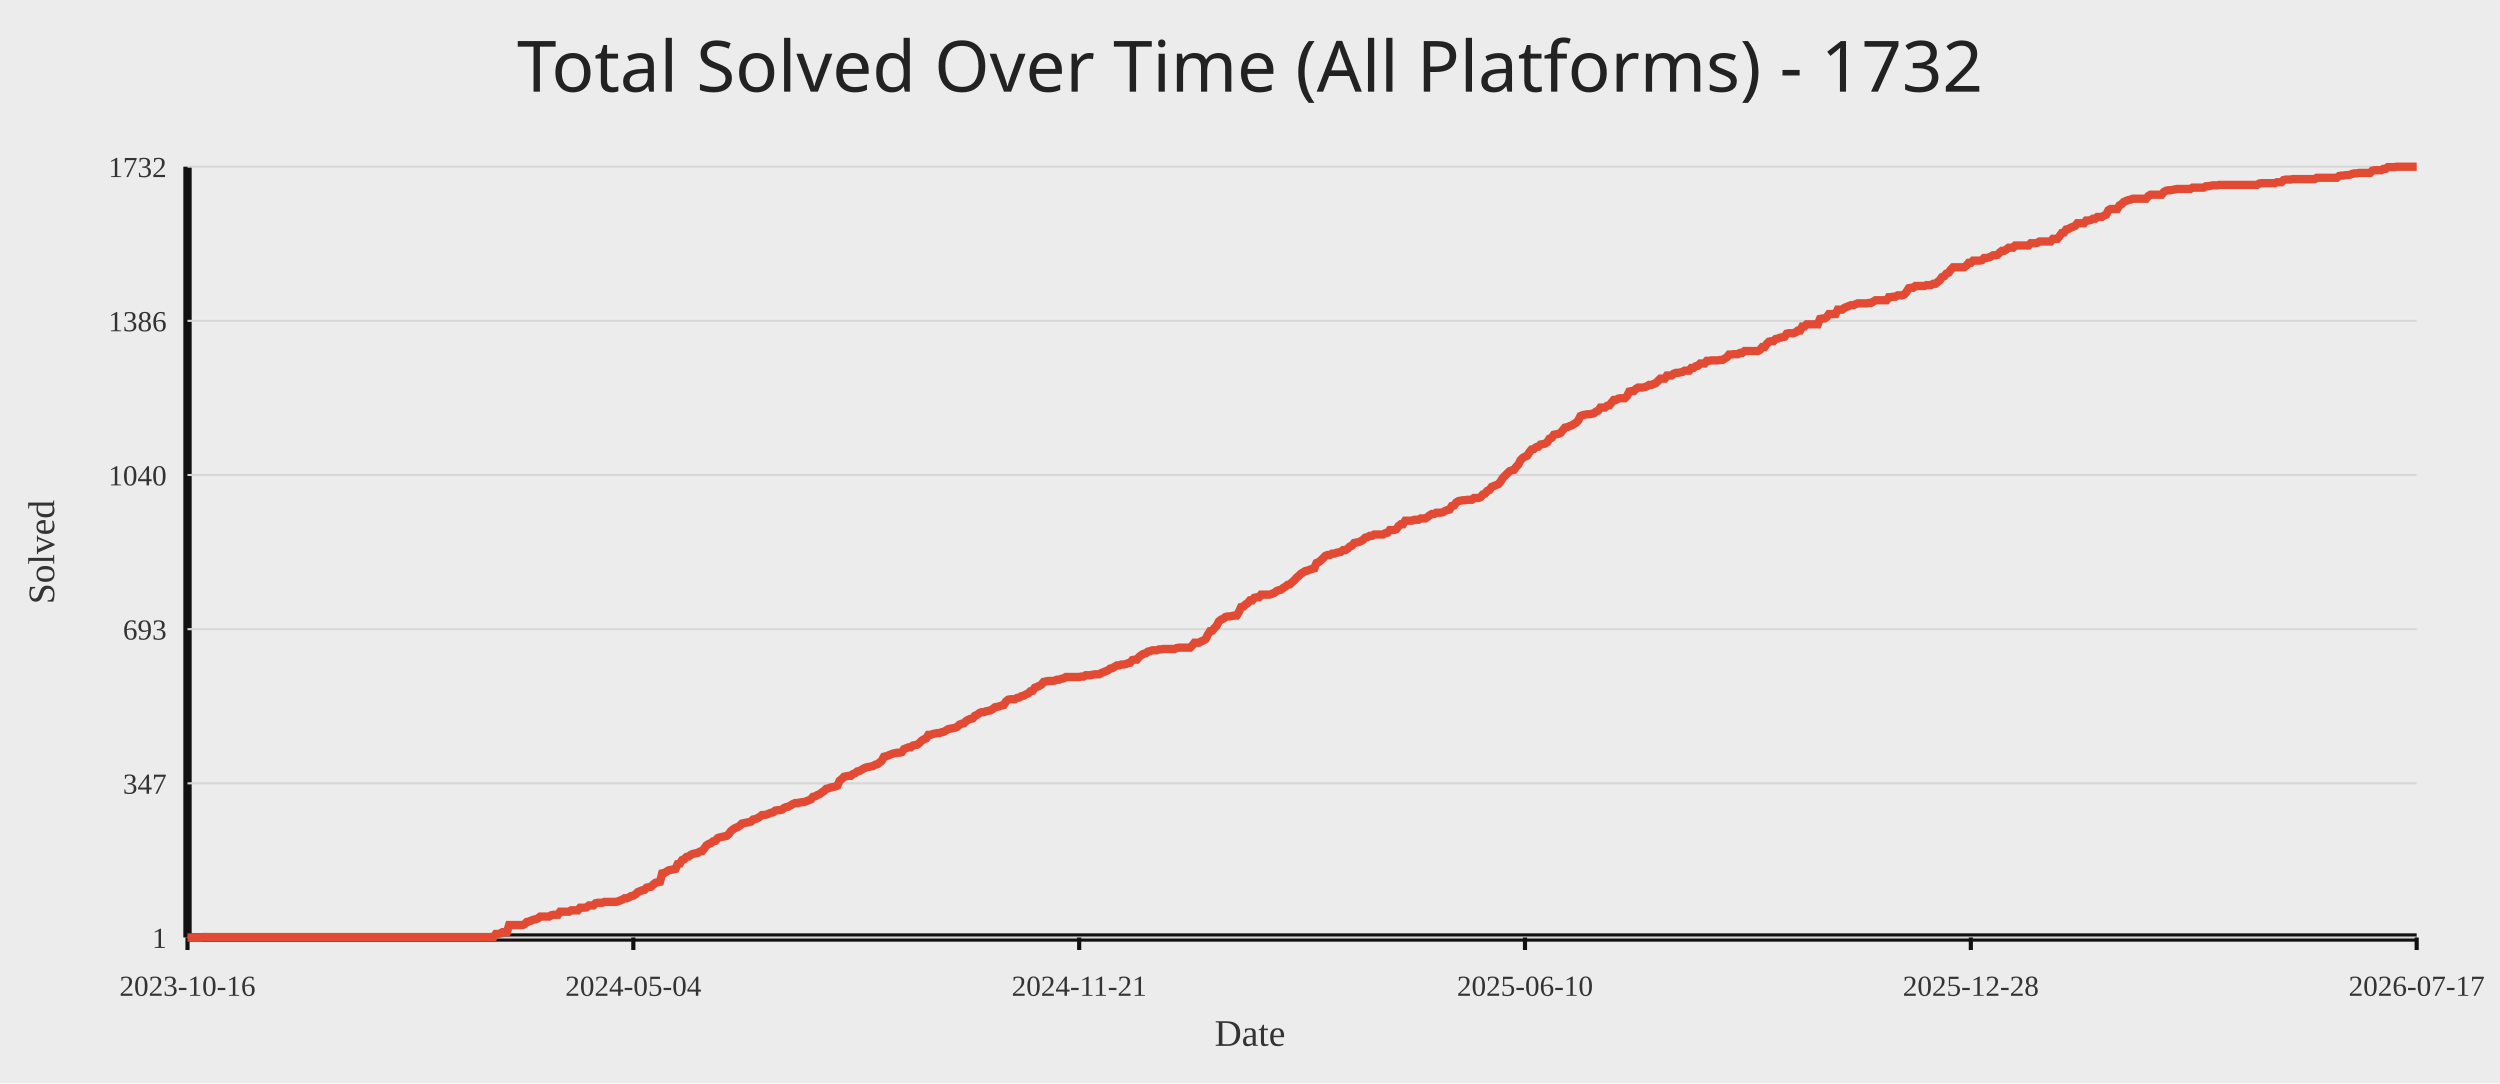
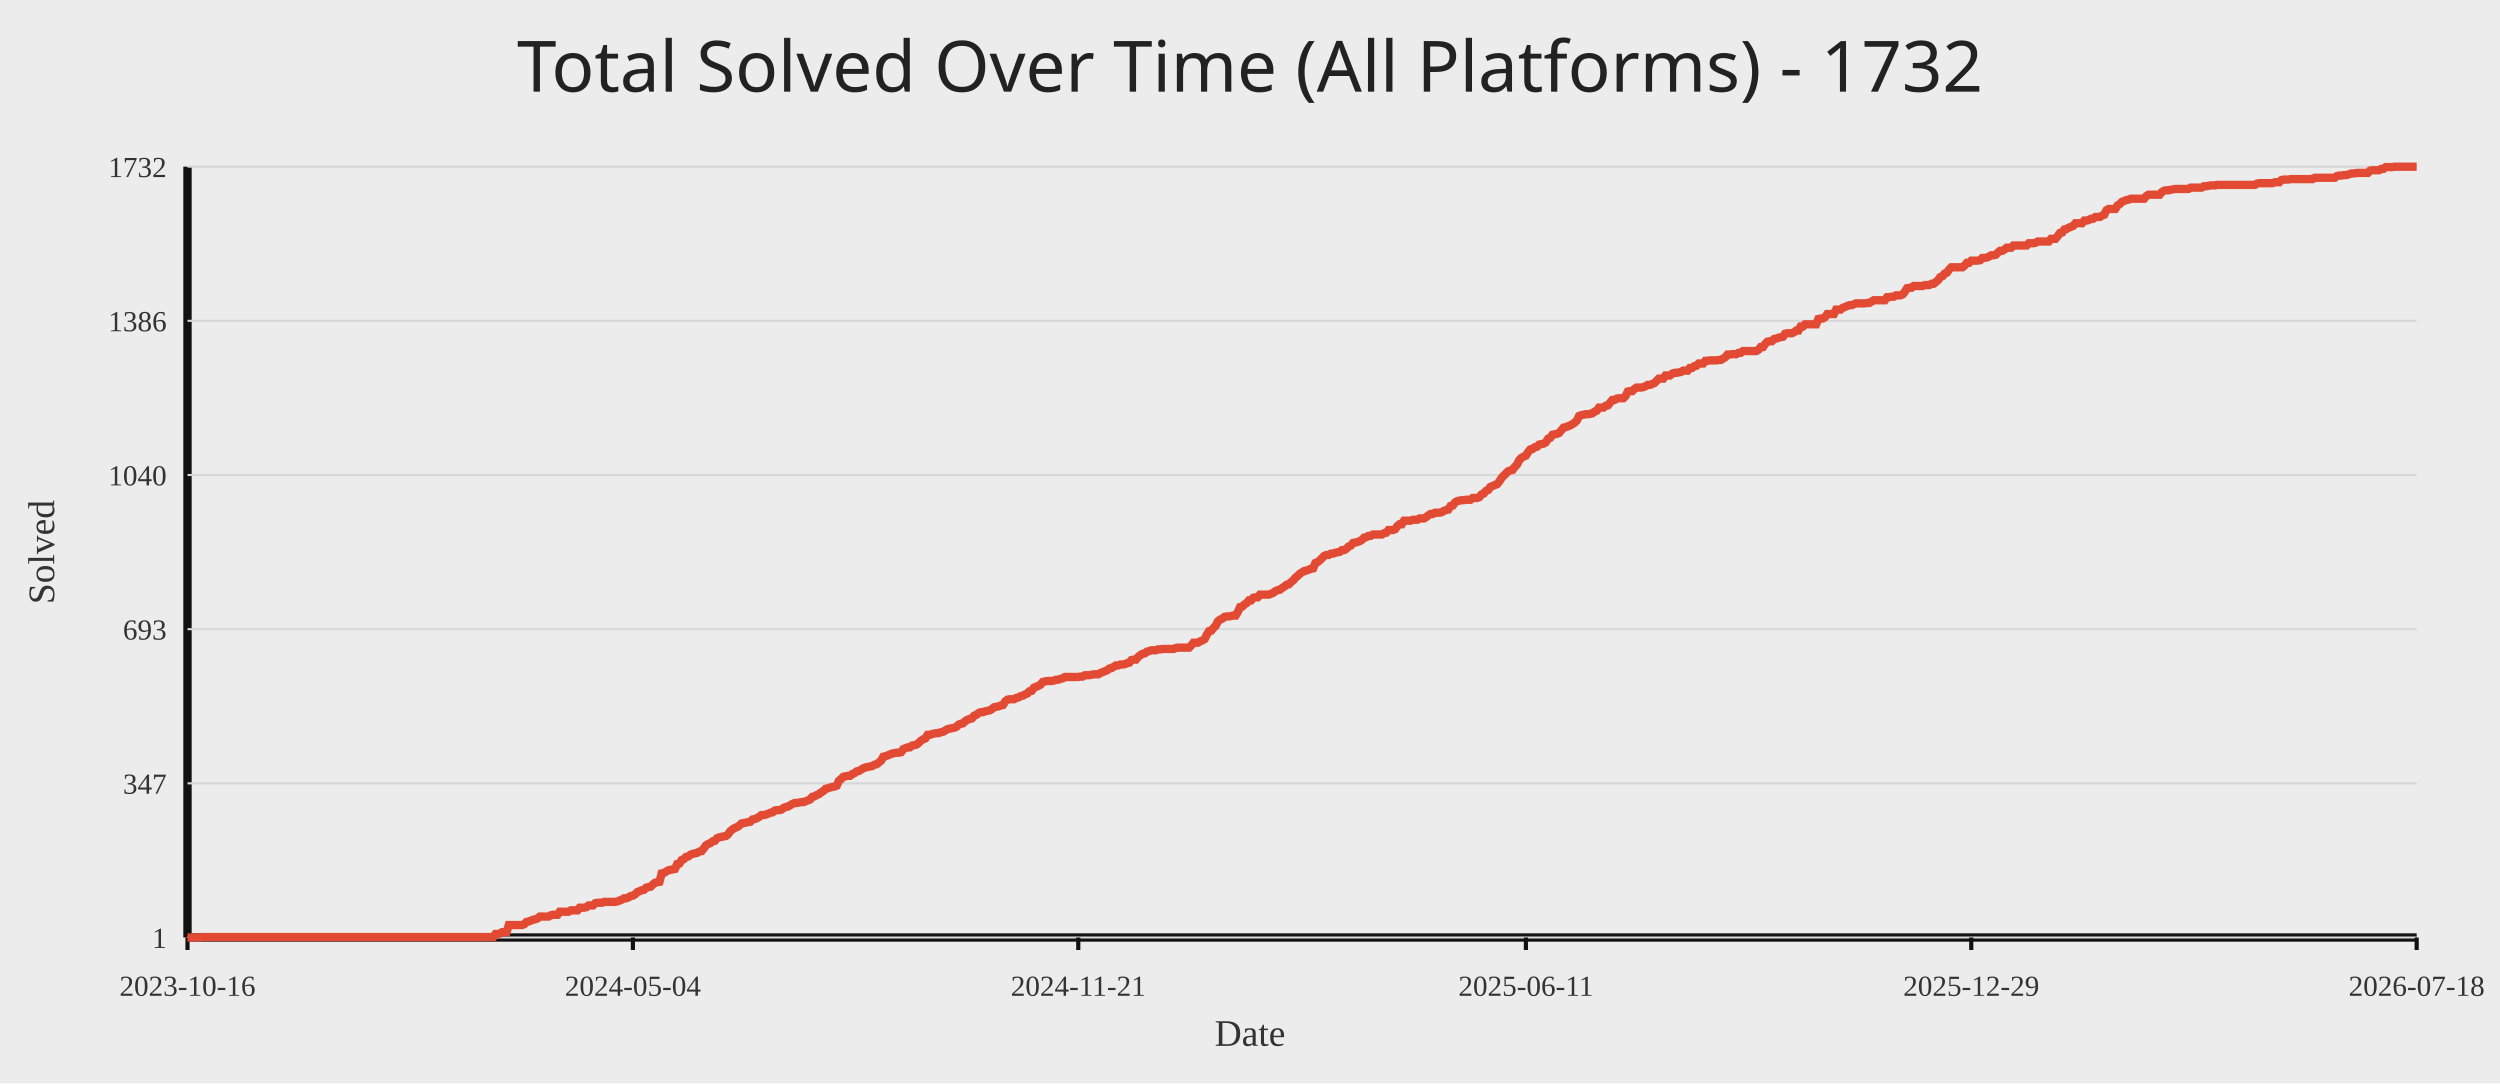
<svg xmlns="http://www.w3.org/2000/svg" width="1200" height="520">
  <rect width="100%" height="100%" fill="#ececec" />
  <text x="50%" y="44" text-anchor="middle" fill="#222" font-size="34" font-family="Comic Sans MS, Segoe UI">Total Solved Over Time (All Platforms) - 1732</text>
  <line x1="90" y1="450" x2="1160" y2="450" stroke="#111" stroke-width="4" />
  <line x1="90" y1="80" x2="90" y2="450" stroke="#111" stroke-width="4" />
  <line x1="90" y1="450.00" x2="1160" y2="450.00" stroke="#d7d7d7" stroke-width="1" />
  <text x="80" y="455.00" text-anchor="end" fill="#333" font-size="14">1</text>
  <line x1="90" y1="376.00" x2="1160" y2="376.00" stroke="#d7d7d7" stroke-width="1" />
  <text x="80" y="381.00" text-anchor="end" fill="#333" font-size="14">347</text>
  <line x1="90" y1="302.00" x2="1160" y2="302.00" stroke="#d7d7d7" stroke-width="1" />
  <text x="80" y="307.00" text-anchor="end" fill="#333" font-size="14">693</text>
  <line x1="90" y1="228.00" x2="1160" y2="228.00" stroke="#d7d7d7" stroke-width="1" />
  <text x="80" y="233.00" text-anchor="end" fill="#333" font-size="14">1040</text>
  <line x1="90" y1="154.00" x2="1160" y2="154.00" stroke="#d7d7d7" stroke-width="1" />
  <text x="80" y="159.00" text-anchor="end" fill="#333" font-size="14">1386</text>
  <line x1="90" y1="80.00" x2="1160" y2="80.00" stroke="#d7d7d7" stroke-width="1" />
  <text x="80" y="85.00" text-anchor="end" fill="#333" font-size="14">1732</text>
  <line x1="90.00" y1="450" x2="90.00" y2="456" stroke="#111" stroke-width="2" />
  <text x="90.00" y="478" text-anchor="middle" fill="#333" font-size="14">2023-10-16</text>
-   <line x1="304.00" y1="450" x2="304.00" y2="456" stroke="#111" stroke-width="2" />
-   <text x="304.00" y="478" text-anchor="middle" fill="#333" font-size="14">2024-05-04</text>
-   <line x1="518.00" y1="450" x2="518.00" y2="456" stroke="#111" stroke-width="2" />
-   <text x="518.00" y="478" text-anchor="middle" fill="#333" font-size="14">2024-11-21</text>
-   <line x1="732.00" y1="450" x2="732.00" y2="456" stroke="#111" stroke-width="2" />
-   <text x="732.00" y="478" text-anchor="middle" fill="#333" font-size="14">2025-06-10</text>
-   <line x1="946.00" y1="450" x2="946.00" y2="456" stroke="#111" stroke-width="2" />
-   <text x="946.00" y="478" text-anchor="middle" fill="#333" font-size="14">2025-12-28</text>
+   <line x1="303.79" y1="450" x2="303.79" y2="456" stroke="#111" stroke-width="2" />
+   <text x="303.79" y="478" text-anchor="middle" fill="#333" font-size="14">2024-05-04</text>
+   <line x1="517.57" y1="450" x2="517.57" y2="456" stroke="#111" stroke-width="2" />
+   <text x="517.57" y="478" text-anchor="middle" fill="#333" font-size="14">2024-11-21</text>
+   <line x1="732.43" y1="450" x2="732.43" y2="456" stroke="#111" stroke-width="2" />
+   <text x="732.43" y="478" text-anchor="middle" fill="#333" font-size="14">2025-06-11</text>
+   <line x1="946.21" y1="450" x2="946.21" y2="456" stroke="#111" stroke-width="2" />
+   <text x="946.21" y="478" text-anchor="middle" fill="#333" font-size="14">2025-12-29</text>
  <line x1="1160.00" y1="450" x2="1160.00" y2="456" stroke="#111" stroke-width="2" />
-   <text x="1160.00" y="478" text-anchor="middle" fill="#333" font-size="14">2026-07-17</text>
-   <polyline fill="none" stroke="#e24a33" stroke-width="4" points="90.00,450.00 91.06,450.00 92.13,450.00 93.19,450.00 94.26,450.00 95.32,450.00 96.39,450.00 97.45,449.79 98.52,449.79 99.58,449.79 100.65,449.79 101.71,449.79 102.78,449.79 103.84,449.79 104.91,449.79 105.97,449.79 107.03,449.79 108.10,449.79 109.16,449.79 110.23,449.79 111.29,449.79 112.36,449.79 113.42,449.79 114.49,449.79 115.55,449.79 116.62,449.79 117.68,449.79 118.75,449.79 119.81,449.79 120.88,449.79 121.94,449.79 123.00,449.79 124.07,449.79 125.13,449.79 126.20,449.79 127.26,449.79 128.33,449.79 129.39,449.79 130.46,449.79 131.52,449.79 132.59,449.79 133.65,449.79 134.72,449.79 135.78,449.79 136.85,449.79 137.91,449.79 138.98,449.79 140.04,449.79 141.10,449.79 142.17,449.79 143.23,449.79 144.30,449.79 145.36,449.79 146.43,449.79 147.49,449.79 148.56,449.79 149.62,449.79 150.69,449.79 151.75,449.79 152.82,449.79 153.88,449.79 154.95,449.79 156.01,449.79 157.07,449.79 158.14,449.79 159.20,449.79 160.27,449.79 161.33,449.79 162.40,449.79 163.46,449.79 164.53,449.79 165.59,449.79 166.66,449.79 167.72,449.79 168.79,449.79 169.85,449.79 170.92,449.79 171.98,449.79 173.04,449.79 174.11,449.79 175.17,449.79 176.24,449.79 177.30,449.79 178.37,449.79 179.43,449.79 180.50,449.79 181.56,449.79 182.63,449.79 183.69,449.79 184.76,449.79 185.82,449.79 186.89,449.79 187.95,449.79 189.01,449.79 190.08,449.79 191.14,449.79 192.21,449.79 193.27,449.79 194.34,449.79 195.40,449.79 196.47,449.79 197.53,449.79 198.60,449.79 199.66,449.79 200.73,449.79 201.79,449.79 202.86,449.79 203.92,449.79 204.99,449.79 206.05,449.79 207.11,449.79 208.18,449.79 209.24,449.79 210.31,449.79 211.37,449.79 212.44,449.79 213.50,449.79 214.57,449.79 215.63,449.79 216.70,449.79 217.76,449.79 218.83,449.79 219.89,449.79 220.96,449.79 222.02,449.79 223.08,449.79 224.15,449.79 225.21,449.79 226.28,449.79 227.34,449.79 228.41,449.79 229.47,449.79 230.54,449.79 231.60,449.79 232.67,449.79 233.73,449.79 234.80,449.79 235.86,449.79 236.93,449.79 237.99,448.29 239.05,448.29 240.12,448.08 241.18,447.44 242.25,447.44 243.31,447.44 244.38,444.02 245.44,444.02 246.51,444.02 247.57,444.02 248.64,444.02 249.70,444.02 250.77,444.02 251.83,443.59 252.90,442.52 253.96,442.31 255.02,441.88 256.09,441.45 257.15,441.24 258.22,440.81 259.28,439.95 260.35,439.95 261.41,439.95 262.48,439.95 263.54,439.95 264.61,439.31 265.67,439.10 266.74,439.10 267.80,439.10 268.87,437.60 269.93,437.60 271.00,437.60 272.06,437.60 273.12,437.60 274.19,436.96 275.25,436.96 276.32,436.96 277.38,436.96 278.45,435.68 279.51,435.68 280.58,435.68 281.64,435.47 282.71,434.61 283.77,434.61 284.84,434.61 285.90,433.54 286.97,433.33 288.03,433.33 289.09,433.33 290.16,432.90 291.22,432.90 292.29,432.90 293.35,432.90 294.42,432.90 295.48,432.90 296.55,432.69 297.61,432.26 298.68,431.83 299.74,431.19 300.81,431.19 301.87,430.76 302.94,430.12 304.00,429.91 305.06,429.27 306.13,428.20 307.19,427.77 308.26,427.34 309.32,427.13 310.39,426.06 311.45,425.85 312.52,425.63 313.58,424.56 314.65,423.71 315.71,423.50 316.78,423.28 317.84,419.22 318.91,419.01 319.97,418.37 321.03,417.72 322.10,417.51 323.16,417.30 324.23,417.08 325.29,414.73 326.36,414.52 327.42,412.81 328.49,412.38 329.55,411.31 330.62,411.10 331.68,410.24 332.75,409.82 333.81,409.60 334.88,409.39 335.94,408.75 337.00,408.53 338.07,407.25 339.13,405.75 340.20,405.11 341.26,404.69 342.33,403.83 343.39,403.62 344.46,402.33 345.52,401.91 346.59,401.69 347.65,401.48 348.72,401.27 349.78,400.41 350.85,398.91 351.91,398.06 352.98,397.42 354.04,396.99 355.10,396.35 356.17,395.28 357.23,395.07 358.30,394.85 359.36,394.64 360.43,394.43 361.49,393.36 362.56,393.14 363.62,392.72 364.69,392.07 365.75,391.22 366.82,391.22 367.88,391.01 368.95,390.58 370.01,390.15 371.07,389.94 372.14,389.08 373.20,388.87 374.27,388.87 375.33,388.65 376.40,387.80 377.46,387.37 378.53,387.16 379.59,386.52 380.66,385.88 381.72,385.45 382.79,385.45 383.85,385.23 384.92,385.02 385.98,385.02 387.04,384.59 388.11,384.17 389.17,383.74 390.24,382.46 391.30,382.24 392.37,381.60 393.43,381.17 394.50,380.32 395.56,379.68 396.63,378.61 397.69,378.39 398.76,377.97 399.82,377.75 400.89,377.54 401.95,377.11 403.01,374.76 404.08,373.91 405.14,372.84 406.21,372.62 407.27,372.41 408.34,372.41 409.40,371.55 410.47,371.13 411.53,370.27 412.60,370.06 413.66,369.42 414.73,368.78 415.79,368.35 416.86,368.13 417.92,367.92 418.99,367.71 420.05,367.07 421.11,366.85 422.18,366.00 423.24,365.14 424.31,363.22 425.37,363.00 426.44,362.58 427.50,362.15 428.57,361.72 429.63,361.51 430.70,361.29 431.76,361.29 432.83,361.08 433.89,359.58 434.96,359.16 436.02,358.73 437.08,358.73 438.15,357.87 439.21,357.66 440.28,357.45 441.34,356.59 442.41,355.52 443.47,354.88 444.54,354.45 445.60,352.74 446.67,352.74 447.73,352.32 448.80,352.10 449.86,351.89 450.93,351.89 451.99,351.46 453.05,351.25 454.12,350.61 455.18,349.97 456.25,349.75 457.31,349.54 458.38,349.32 459.44,348.90 460.51,347.83 461.57,347.40 462.64,347.19 463.70,346.12 464.77,345.48 465.83,345.05 466.90,344.84 467.96,343.55 469.02,343.13 470.09,342.27 471.15,341.84 472.22,341.84 473.28,341.42 474.35,341.20 475.41,340.99 476.48,340.35 477.54,339.49 478.61,339.28 479.67,339.06 480.74,338.64 481.80,338.42 482.87,336.71 483.93,335.86 485.00,335.64 486.06,335.64 487.12,335.64 488.19,335.00 489.25,334.79 490.32,334.15 491.38,333.93 492.45,333.29 493.51,332.87 494.58,331.80 495.64,331.58 496.71,330.09 497.77,329.66 498.84,329.23 499.90,328.59 500.97,327.31 502.03,327.09 503.09,326.88 504.16,326.88 505.22,326.88 506.29,326.67 507.35,326.24 508.42,326.24 509.48,325.81 510.55,325.60 511.61,324.96 512.68,324.96 513.74,324.96 514.81,324.96 515.87,324.96 516.94,324.96 518.00,324.96 519.06,324.74 520.13,324.74 521.19,324.10 522.26,324.10 523.32,324.10 524.39,323.89 525.45,323.67 526.52,323.67 527.58,323.67 528.65,323.03 529.71,322.61 530.78,322.18 531.84,321.75 532.91,320.90 533.97,320.68 535.03,320.04 536.10,319.40 537.16,319.40 538.23,318.97 539.29,318.97 540.36,318.76 541.42,318.33 542.49,318.12 543.55,316.83 544.62,316.62 545.68,316.62 546.75,315.34 547.81,314.48 548.88,313.84 549.94,313.63 551.00,312.77 552.07,312.56 553.13,312.13 554.20,312.13 555.26,312.13 556.33,311.70 557.39,311.70 558.46,311.49 559.52,311.49 560.59,311.49 561.65,311.49 562.72,311.49 563.78,311.49 564.85,311.06 565.91,310.85 566.98,310.85 568.04,310.85 569.10,310.85 570.17,310.85 571.23,310.85 572.30,309.78 573.36,308.50 574.43,308.50 575.49,308.50 576.56,307.86 577.62,307.43 578.69,306.79 579.75,304.65 580.82,302.94 581.88,302.73 582.95,301.44 584.01,300.38 585.07,298.24 586.14,297.38 587.20,296.96 588.27,296.10 589.33,295.89 590.40,295.89 591.46,295.67 592.53,295.46 593.59,295.46 594.66,293.75 595.72,291.40 596.79,291.18 597.85,290.12 598.92,289.47 599.98,288.19 601.04,288.19 602.11,286.91 603.17,286.70 604.24,286.70 605.30,285.41 606.37,285.41 607.43,285.41 608.50,285.41 609.56,285.41 610.63,284.99 611.69,284.56 612.76,283.70 613.82,283.28 614.89,283.06 615.95,282.21 617.01,281.57 618.08,280.71 619.14,280.50 620.21,279.43 621.27,278.57 622.34,277.29 623.40,276.44 624.47,275.37 625.53,274.73 626.60,274.08 627.66,273.87 628.73,273.44 629.79,273.02 630.86,272.80 631.92,270.24 632.99,269.81 634.05,268.95 635.11,267.89 636.18,266.82 637.24,266.39 638.31,266.39 639.37,265.75 640.44,265.75 641.50,265.32 642.57,265.11 643.63,264.89 644.70,264.04 645.76,264.04 646.83,263.40 647.89,262.33 648.96,261.90 650.02,260.62 651.08,260.40 652.15,260.19 653.21,259.76 654.28,259.12 655.34,258.05 656.41,257.84 657.47,257.20 658.54,257.20 659.60,256.56 660.67,256.56 661.73,256.56 662.80,256.56 663.86,256.56 664.93,255.92 665.99,255.70 667.05,254.42 668.12,254.42 669.18,254.42 670.25,253.99 671.31,252.50 672.38,251.64 673.44,251.64 674.51,249.93 675.57,249.93 676.64,249.93 677.70,249.93 678.77,249.50 679.83,249.50 680.90,249.50 681.96,248.86 683.02,248.86 684.09,248.86 685.15,248.22 686.22,247.37 687.28,246.72 688.35,246.72 689.41,246.08 690.48,246.08 691.54,246.08 692.61,245.87 693.67,245.23 694.74,244.80 695.80,244.59 696.87,242.88 697.93,242.66 699.00,241.17 700.06,240.53 701.12,240.31 702.19,240.10 703.25,240.10 704.32,239.88 705.38,239.88 706.45,239.88 707.51,239.03 708.58,239.03 709.64,239.03 710.71,238.60 711.77,237.32 712.84,236.89 713.90,235.61 714.97,235.18 716.03,233.69 717.09,233.26 718.16,232.83 719.22,232.40 720.29,231.12 721.35,229.41 722.42,228.34 723.48,227.27 724.55,226.20 725.61,225.78 726.68,225.56 727.74,224.07 728.81,223.00 729.87,220.86 730.94,219.79 732.00,219.15 733.06,218.72 734.13,217.01 735.19,215.73 736.26,215.52 737.32,214.66 738.39,214.45 739.45,213.38 740.52,213.17 741.58,212.95 742.65,212.31 743.71,210.60 744.78,210.17 745.84,208.68 746.91,208.46 747.97,208.25 749.03,207.82 750.10,206.54 751.16,205.26 752.23,205.04 753.29,204.62 754.36,204.19 755.42,203.55 756.49,202.91 757.55,201.84 758.62,199.70 759.68,199.27 760.75,199.06 761.81,198.84 762.88,198.84 763.94,198.63 765.00,198.42 766.07,197.56 767.13,197.13 768.20,195.64 769.26,195.64 770.33,195.64 771.39,194.78 772.46,194.57 773.52,193.29 774.59,192.00 775.65,192.00 776.72,191.36 777.78,191.15 778.85,191.15 779.91,191.15 780.98,190.08 782.04,187.94 783.10,187.73 784.17,187.73 785.23,186.66 786.30,186.02 787.36,186.02 788.43,186.02 789.49,185.81 790.56,185.38 791.62,184.74 792.69,184.74 793.75,184.31 794.82,183.88 795.88,182.81 796.95,181.74 798.01,181.74 799.07,181.74 800.14,180.25 801.20,180.25 802.27,180.25 803.33,179.39 804.40,178.97 805.46,178.97 806.53,178.75 807.59,178.54 808.66,177.90 809.72,177.90 810.79,177.90 811.85,176.61 812.92,176.61 813.98,175.76 815.04,175.55 816.11,174.48 817.17,174.48 818.24,174.48 819.30,173.19 820.37,173.19 821.43,172.98 822.50,172.98 823.56,172.98 824.63,172.98 825.69,172.77 826.76,172.77 827.82,172.13 828.89,171.48 829.95,170.20 831.01,170.20 832.08,169.99 833.14,169.99 834.21,169.99 835.27,169.35 836.34,169.35 837.40,168.49 838.47,168.49 839.53,168.49 840.60,168.49 841.66,168.49 842.73,168.49 843.79,168.49 844.86,167.85 845.92,166.57 846.99,166.57 848.05,165.07 849.11,164.00 850.18,163.79 851.24,163.79 852.31,162.72 853.37,162.51 854.44,162.08 855.50,161.87 856.57,161.65 857.63,160.16 858.70,159.94 859.76,159.94 860.83,159.94 861.89,159.51 862.96,158.66 864.02,158.66 865.08,156.74 866.15,156.74 867.21,155.67 868.28,155.67 869.34,155.67 870.41,155.67 871.47,155.67 872.54,155.67 873.60,153.10 874.67,152.89 875.73,152.89 876.80,152.25 877.86,150.75 878.93,150.75 879.99,150.75 881.05,150.75 882.12,148.61 883.18,148.61 884.25,148.61 885.31,147.76 886.38,147.33 887.44,146.90 888.51,146.48 889.57,146.48 890.64,146.05 891.70,145.62 892.77,145.62 893.83,145.62 894.90,145.62 895.96,145.62 897.02,145.41 898.09,145.41 899.15,144.77 900.22,144.12 901.28,144.12 902.35,144.12 903.41,144.12 904.48,144.12 905.54,144.12 906.61,142.63 907.67,142.63 908.74,142.41 909.80,142.41 910.87,141.77 911.93,141.77 913.00,141.77 914.06,141.35 915.12,140.06 916.19,138.35 917.25,138.14 918.32,138.14 919.38,137.28 920.45,137.28 921.51,137.28 922.58,137.28 923.64,137.28 924.71,136.86 925.77,136.86 926.84,136.86 927.90,136.22 928.97,136.22 930.03,135.36 931.09,134.51 932.16,133.01 933.22,132.58 934.29,131.30 935.35,130.87 936.42,129.38 937.48,128.31 938.55,128.31 939.61,128.31 940.68,128.31 941.74,128.31 942.81,128.31 943.87,127.45 944.94,126.17 946.00,126.17 947.06,125.10 948.13,125.10 949.19,125.10 950.26,125.10 951.32,124.89 952.39,123.82 953.45,123.82 954.52,123.60 955.58,123.18 956.65,122.54 957.71,122.54 958.78,122.32 959.84,121.25 960.91,120.40 961.97,120.40 963.03,119.76 964.10,118.90 965.16,118.90 966.23,118.90 967.29,117.83 968.36,117.83 969.42,117.83 970.49,117.83 971.55,117.83 972.62,117.83 973.68,117.83 974.75,116.76 975.81,116.76 976.88,116.76 977.94,116.55 979.00,115.91 980.07,115.91 981.13,115.91 982.20,115.91 983.26,115.91 984.33,115.91 985.39,114.63 986.46,114.63 987.52,114.63 988.59,113.34 989.65,111.85 990.72,111.63 991.78,110.14 992.85,109.92 993.91,109.28 994.98,108.86 996.04,108.43 997.10,107.15 998.17,107.15 999.23,107.15 1000.30,107.15 1001.36,105.86 1002.43,105.86 1003.49,105.65 1004.56,105.01 1005.62,105.01 1006.69,104.15 1007.75,104.15 1008.82,104.15 1009.88,103.51 1010.95,103.08 1012.01,100.95 1013.07,100.31 1014.14,100.31 1015.20,100.31 1016.27,100.31 1017.33,98.60 1018.40,97.95 1019.46,96.89 1020.53,96.46 1021.59,96.03 1022.66,95.82 1023.72,95.39 1024.79,95.39 1025.85,95.39 1026.92,95.39 1027.98,95.39 1029.04,95.39 1030.11,95.39 1031.17,94.11 1032.24,93.47 1033.30,93.47 1034.37,93.47 1035.43,93.47 1036.50,93.47 1037.56,93.47 1038.63,92.18 1039.69,91.54 1040.76,91.33 1041.82,91.33 1042.89,91.11 1043.95,90.90 1045.01,90.69 1046.08,90.69 1047.14,90.69 1048.21,90.69 1049.27,90.69 1050.34,90.69 1051.40,90.69 1052.47,90.05 1053.53,90.05 1054.60,90.05 1055.66,90.05 1056.73,90.05 1057.79,90.05 1058.86,89.40 1059.92,89.40 1060.99,89.19 1062.05,88.98 1063.11,88.98 1064.18,88.98 1065.24,88.76 1066.31,88.76 1067.37,88.76 1068.44,88.76 1069.50,88.76 1070.57,88.76 1071.63,88.76 1072.70,88.76 1073.76,88.76 1074.83,88.76 1075.89,88.76 1076.96,88.76 1078.02,88.76 1079.08,88.76 1080.15,88.76 1081.21,88.76 1082.28,88.76 1083.34,88.76 1084.41,88.12 1085.47,87.91 1086.54,87.91 1087.60,87.91 1088.67,87.91 1089.73,87.91 1090.80,87.91 1091.86,87.91 1092.93,87.48 1093.99,87.48 1095.05,87.48 1096.12,86.41 1097.18,86.20 1098.25,86.20 1099.31,86.20 1100.38,85.98 1101.44,85.98 1102.51,85.98 1103.57,85.98 1104.64,85.98 1105.70,85.98 1106.77,85.98 1107.83,85.98 1108.90,85.98 1109.96,85.98 1111.02,85.98 1112.09,85.34 1113.15,85.34 1114.22,85.34 1115.28,85.34 1116.35,85.34 1117.41,85.34 1118.48,85.34 1119.54,85.34 1120.61,85.34 1121.67,85.34 1122.74,84.49 1123.80,84.27 1124.87,84.27 1125.93,84.06 1127.00,84.06 1128.06,83.85 1129.12,83.42 1130.19,83.21 1131.25,83.21 1132.32,82.99 1133.38,82.99 1134.45,82.99 1135.51,82.99 1136.58,82.99 1137.64,82.99 1138.71,81.92 1139.77,81.71 1140.84,81.71 1141.90,81.71 1142.97,81.71 1144.03,81.07 1145.09,81.07 1146.16,80.21 1147.22,80.21 1148.29,80.21 1149.35,80.21 1150.42,80.00 1151.48,80.00 1152.55,80.00 1153.61,80.00 1154.68,80.00 1155.74,80.00 1156.81,80.00 1157.87,80.00 1158.94,80.00 1160.00,80.00" />
+   <text x="1160.00" y="478" text-anchor="middle" fill="#333" font-size="14">2026-07-18</text>
+   <polyline fill="none" stroke="#e24a33" stroke-width="4" points="90.00,450.00 91.06,450.00 92.13,450.00 93.19,450.00 94.25,450.00 95.32,450.00 96.38,450.00 97.45,449.79 98.51,449.79 99.57,449.79 100.64,449.79 101.70,449.79 102.76,449.79 103.83,449.79 104.89,449.79 105.95,449.79 107.02,449.79 108.08,449.79 109.15,449.79 110.21,449.79 111.27,449.79 112.34,449.79 113.40,449.79 114.46,449.79 115.53,449.79 116.59,449.79 117.65,449.79 118.72,449.79 119.78,449.79 120.84,449.79 121.91,449.79 122.97,449.79 124.04,449.79 125.10,449.79 126.16,449.79 127.23,449.79 128.29,449.79 129.35,449.79 130.42,449.79 131.48,449.79 132.54,449.79 133.61,449.79 134.67,449.79 135.74,449.79 136.80,449.79 137.86,449.79 138.93,449.79 139.99,449.79 141.05,449.79 142.12,449.79 143.18,449.79 144.24,449.79 145.31,449.79 146.37,449.79 147.44,449.79 148.50,449.79 149.56,449.79 150.63,449.79 151.69,449.79 152.75,449.79 153.82,449.79 154.88,449.79 155.94,449.79 157.01,449.79 158.07,449.79 159.14,449.79 160.20,449.79 161.26,449.79 162.33,449.79 163.39,449.79 164.45,449.79 165.52,449.79 166.58,449.79 167.64,449.79 168.71,449.79 169.77,449.79 170.83,449.79 171.90,449.79 172.96,449.79 174.03,449.79 175.09,449.79 176.15,449.79 177.22,449.79 178.28,449.79 179.34,449.79 180.41,449.79 181.47,449.79 182.53,449.79 183.60,449.79 184.66,449.79 185.73,449.79 186.79,449.79 187.85,449.79 188.92,449.79 189.98,449.79 191.04,449.79 192.11,449.79 193.17,449.79 194.23,449.79 195.30,449.79 196.36,449.79 197.43,449.79 198.49,449.79 199.55,449.79 200.62,449.79 201.68,449.79 202.74,449.79 203.81,449.79 204.87,449.79 205.93,449.79 207.00,449.79 208.06,449.79 209.13,449.79 210.19,449.79 211.25,449.79 212.32,449.79 213.38,449.79 214.44,449.79 215.51,449.79 216.57,449.79 217.63,449.79 218.70,449.79 219.76,449.79 220.83,449.79 221.89,449.79 222.95,449.79 224.02,449.79 225.08,449.79 226.14,449.79 227.21,449.79 228.27,449.79 229.33,449.79 230.40,449.79 231.46,449.79 232.52,449.79 233.59,449.79 234.65,449.79 235.72,449.79 236.78,449.79 237.84,448.29 238.91,448.29 239.97,448.08 241.03,447.44 242.10,447.44 243.16,447.44 244.22,444.02 245.29,444.02 246.35,444.02 247.42,444.02 248.48,444.02 249.54,444.02 250.61,444.02 251.67,443.59 252.73,442.52 253.80,442.31 254.86,441.88 255.92,441.45 256.99,441.24 258.05,440.81 259.12,439.95 260.18,439.95 261.24,439.95 262.31,439.95 263.37,439.95 264.43,439.31 265.50,439.10 266.56,439.10 267.62,439.10 268.69,437.60 269.75,437.60 270.82,437.60 271.88,437.60 272.94,437.60 274.01,436.96 275.07,436.96 276.13,436.96 277.20,436.96 278.26,435.68 279.32,435.68 280.39,435.68 281.45,435.47 282.51,434.61 283.58,434.61 284.64,434.61 285.71,433.54 286.77,433.33 287.83,433.33 288.90,433.33 289.96,432.90 291.02,432.90 292.09,432.90 293.15,432.90 294.21,432.90 295.28,432.90 296.34,432.69 297.41,432.26 298.47,431.83 299.53,431.19 300.60,431.19 301.66,430.76 302.72,430.12 303.79,429.91 304.85,429.27 305.91,428.20 306.98,427.77 308.04,427.34 309.11,427.13 310.17,426.06 311.23,425.85 312.30,425.63 313.36,424.56 314.42,423.71 315.49,423.50 316.55,423.28 317.61,419.22 318.68,419.01 319.74,418.37 320.81,417.72 321.87,417.51 322.93,417.30 324.00,417.08 325.06,414.73 326.12,414.52 327.19,412.81 328.25,412.38 329.31,411.31 330.38,411.10 331.44,410.24 332.50,409.82 333.57,409.60 334.63,409.39 335.70,408.75 336.76,408.53 337.82,407.25 338.89,405.75 339.95,405.11 341.01,404.69 342.08,403.83 343.14,403.62 344.20,402.33 345.27,401.91 346.33,401.69 347.40,401.48 348.46,401.27 349.52,400.41 350.59,398.91 351.65,398.06 352.71,397.42 353.78,396.99 354.84,396.35 355.90,395.28 356.97,395.07 358.03,394.85 359.10,394.64 360.16,394.43 361.22,393.36 362.29,393.14 363.35,392.72 364.41,392.07 365.48,391.22 366.54,391.22 367.60,391.01 368.67,390.58 369.73,390.15 370.80,389.94 371.86,389.08 372.92,388.87 373.99,388.87 375.05,388.65 376.11,387.80 377.18,387.37 378.24,387.16 379.30,386.52 380.37,385.88 381.43,385.45 382.50,385.45 383.56,385.23 384.62,385.02 385.69,385.02 386.75,384.59 387.81,384.17 388.88,383.74 389.94,382.46 391.00,382.24 392.07,381.60 393.13,381.17 394.19,380.32 395.26,379.68 396.32,378.61 397.39,378.39 398.45,377.97 399.51,377.75 400.58,377.54 401.64,377.11 402.70,374.76 403.77,373.91 404.83,372.84 405.89,372.62 406.96,372.41 408.02,372.41 409.09,371.55 410.15,371.13 411.21,370.27 412.28,370.06 413.34,369.42 414.40,368.78 415.47,368.35 416.53,368.13 417.59,367.92 418.66,367.71 419.72,367.07 420.79,366.85 421.85,366.00 422.91,365.14 423.98,363.22 425.04,363.00 426.10,362.58 427.17,362.15 428.23,361.72 429.29,361.51 430.36,361.29 431.42,361.29 432.49,361.08 433.55,359.58 434.61,359.16 435.68,358.73 436.74,358.73 437.80,357.87 438.87,357.66 439.93,357.45 440.99,356.59 442.06,355.52 443.12,354.88 444.18,354.45 445.25,352.74 446.31,352.74 447.38,352.32 448.44,352.10 449.50,351.89 450.57,351.89 451.63,351.46 452.69,351.25 453.76,350.61 454.82,349.97 455.88,349.75 456.95,349.54 458.01,349.32 459.08,348.90 460.14,347.83 461.20,347.40 462.27,347.19 463.33,346.12 464.39,345.48 465.46,345.05 466.52,344.84 467.58,343.55 468.65,343.13 469.71,342.27 470.78,341.84 471.84,341.84 472.90,341.42 473.97,341.20 475.03,340.99 476.09,340.35 477.16,339.49 478.22,339.28 479.28,339.06 480.35,338.64 481.41,338.42 482.48,336.71 483.54,335.86 484.60,335.64 485.67,335.64 486.73,335.64 487.79,335.00 488.86,334.79 489.92,334.15 490.98,333.93 492.05,333.29 493.11,332.87 494.17,331.80 495.24,331.58 496.30,330.09 497.37,329.66 498.43,329.23 499.49,328.59 500.56,327.31 501.62,327.09 502.68,326.88 503.75,326.88 504.81,326.88 505.87,326.67 506.94,326.24 508.00,326.24 509.07,325.81 510.13,325.60 511.19,324.96 512.26,324.96 513.32,324.96 514.38,324.96 515.45,324.96 516.51,324.96 517.57,324.96 518.64,324.74 519.70,324.74 520.77,324.10 521.83,324.10 522.89,324.10 523.96,323.89 525.02,323.67 526.08,323.67 527.15,323.67 528.21,323.03 529.27,322.61 530.34,322.18 531.40,321.75 532.47,320.90 533.53,320.68 534.59,320.04 535.66,319.40 536.72,319.40 537.78,318.97 538.85,318.97 539.91,318.76 540.97,318.33 542.04,318.12 543.10,316.83 544.17,316.62 545.23,316.62 546.29,315.34 547.36,314.48 548.42,313.84 549.48,313.63 550.55,312.77 551.61,312.56 552.67,312.13 553.74,312.13 554.80,312.13 555.86,311.70 556.93,311.70 557.99,311.49 559.06,311.49 560.12,311.49 561.18,311.49 562.25,311.49 563.31,311.49 564.37,311.06 565.44,310.85 566.50,310.85 567.56,310.85 568.63,310.85 569.69,310.85 570.76,310.85 571.82,309.78 572.88,308.50 573.95,308.50 575.01,308.50 576.07,307.86 577.14,307.43 578.20,306.79 579.26,304.65 580.33,302.94 581.39,302.73 582.46,301.44 583.52,300.38 584.58,298.24 585.65,297.38 586.71,296.96 587.77,296.10 588.84,295.89 589.90,295.89 590.96,295.67 592.03,295.46 593.09,295.46 594.16,293.75 595.22,291.40 596.28,291.18 597.35,290.12 598.41,289.47 599.47,288.19 600.54,288.19 601.60,286.91 602.66,286.70 603.73,286.70 604.79,285.41 605.85,285.41 606.92,285.41 607.98,285.41 609.05,285.41 610.11,284.99 611.17,284.56 612.24,283.70 613.30,283.28 614.36,283.06 615.43,282.21 616.49,281.57 617.55,280.71 618.62,280.50 619.68,279.43 620.75,278.57 621.81,277.29 622.87,276.44 623.94,275.37 625.00,274.73 626.06,274.08 627.13,273.87 628.19,273.44 629.25,273.02 630.32,272.80 631.38,270.24 632.45,269.81 633.51,268.95 634.57,267.89 635.64,266.82 636.70,266.39 637.76,266.39 638.83,265.75 639.89,265.75 640.95,265.32 642.02,265.11 643.08,264.89 644.15,264.04 645.21,264.04 646.27,263.40 647.34,262.33 648.40,261.90 649.46,260.62 650.53,260.40 651.59,260.19 652.65,259.76 653.72,259.12 654.78,258.05 655.84,257.84 656.91,257.20 657.97,257.20 659.04,256.56 660.10,256.56 661.16,256.56 662.23,256.56 663.29,256.56 664.35,255.92 665.42,255.70 666.48,254.42 667.54,254.42 668.61,254.42 669.67,253.99 670.74,252.50 671.80,251.64 672.86,251.64 673.93,249.93 674.99,249.93 676.05,249.93 677.12,249.93 678.18,249.50 679.24,249.50 680.31,249.50 681.37,248.86 682.44,248.86 683.50,248.86 684.56,248.22 685.63,247.37 686.69,246.72 687.75,246.72 688.82,246.08 689.88,246.08 690.94,246.08 692.01,245.87 693.07,245.23 694.14,244.80 695.20,244.59 696.26,242.88 697.33,242.66 698.39,241.17 699.45,240.53 700.52,240.31 701.58,240.10 702.64,240.10 703.71,239.88 704.77,239.88 705.83,239.88 706.90,239.03 707.96,239.03 709.03,239.03 710.09,238.60 711.15,237.32 712.22,236.89 713.28,235.61 714.34,235.18 715.41,233.69 716.47,233.26 717.53,232.83 718.60,232.40 719.66,231.12 720.73,229.41 721.79,228.34 722.85,227.27 723.92,226.20 724.98,225.78 726.04,225.56 727.11,224.07 728.17,223.00 729.23,220.86 730.30,219.79 731.36,219.15 732.43,218.72 733.49,217.01 734.55,215.73 735.62,215.52 736.68,214.66 737.74,214.45 738.81,213.38 739.87,213.17 740.93,212.95 742.00,212.31 743.06,210.60 744.13,210.17 745.19,208.68 746.25,208.46 747.32,208.25 748.38,207.82 749.44,206.54 750.51,205.26 751.57,205.04 752.63,204.62 753.70,204.19 754.76,203.55 755.83,202.91 756.89,201.84 757.95,199.70 759.02,199.27 760.08,199.06 761.14,198.84 762.21,198.84 763.27,198.63 764.33,198.42 765.40,197.56 766.46,197.13 767.52,195.64 768.59,195.64 769.65,195.64 770.72,194.78 771.78,194.57 772.84,193.29 773.91,192.00 774.97,192.00 776.03,191.36 777.10,191.15 778.16,191.15 779.22,191.15 780.29,190.08 781.35,187.94 782.42,187.73 783.48,187.73 784.54,186.66 785.61,186.02 786.67,186.02 787.73,186.02 788.80,185.81 789.86,185.38 790.92,184.74 791.99,184.74 793.05,184.31 794.12,183.88 795.18,182.81 796.24,181.74 797.31,181.74 798.37,181.74 799.43,180.25 800.50,180.25 801.56,180.25 802.62,179.39 803.69,178.97 804.75,178.97 805.82,178.75 806.88,178.54 807.94,177.90 809.01,177.90 810.07,177.90 811.13,176.61 812.20,176.61 813.26,175.76 814.32,175.55 815.39,174.48 816.45,174.48 817.51,174.48 818.58,173.19 819.64,173.19 820.71,172.98 821.77,172.98 822.83,172.98 823.90,172.98 824.96,172.77 826.02,172.77 827.09,172.13 828.15,171.48 829.21,170.20 830.28,170.20 831.34,169.99 832.41,169.99 833.47,169.99 834.53,169.35 835.60,169.35 836.66,168.49 837.72,168.49 838.79,168.49 839.85,168.49 840.91,168.49 841.98,168.49 843.04,168.49 844.11,167.85 845.17,166.57 846.23,166.57 847.30,165.07 848.36,164.00 849.42,163.79 850.49,163.79 851.55,162.72 852.61,162.51 853.68,162.08 854.74,161.87 855.81,161.65 856.87,160.16 857.93,159.94 859.00,159.94 860.06,159.94 861.12,159.51 862.19,158.66 863.25,158.66 864.31,156.74 865.38,156.74 866.44,155.67 867.50,155.67 868.57,155.67 869.63,155.67 870.70,155.67 871.76,155.67 872.82,153.10 873.89,152.89 874.95,152.89 876.01,152.25 877.08,150.75 878.14,150.75 879.20,150.75 880.27,150.75 881.33,148.61 882.40,148.61 883.46,148.61 884.52,147.76 885.59,147.33 886.65,146.90 887.71,146.48 888.78,146.48 889.84,146.05 890.90,145.62 891.97,145.62 893.03,145.62 894.10,145.62 895.16,145.62 896.22,145.41 897.29,145.41 898.35,144.77 899.41,144.12 900.48,144.12 901.54,144.12 902.60,144.12 903.67,144.12 904.73,144.12 905.80,142.63 906.86,142.63 907.92,142.41 908.99,142.41 910.05,141.77 911.11,141.77 912.18,141.77 913.24,141.35 914.30,140.06 915.37,138.35 916.43,138.14 917.50,138.14 918.56,137.28 919.62,137.28 920.69,137.28 921.75,137.28 922.81,137.28 923.88,136.86 924.94,136.86 926.00,136.86 927.07,136.22 928.13,136.22 929.19,135.36 930.26,134.51 931.32,133.01 932.39,132.58 933.45,131.30 934.51,130.87 935.58,129.38 936.64,128.31 937.70,128.31 938.77,128.31 939.83,128.31 940.89,128.31 941.96,128.31 943.02,127.45 944.09,126.17 945.15,126.17 946.21,125.10 947.28,125.10 948.34,125.10 949.40,125.10 950.47,124.89 951.53,123.82 952.59,123.82 953.66,123.60 954.72,123.18 955.79,122.54 956.85,122.54 957.91,122.32 958.98,121.25 960.04,120.40 961.10,120.40 962.17,119.76 963.23,118.90 964.29,118.90 965.36,118.90 966.42,117.83 967.49,117.83 968.55,117.83 969.61,117.83 970.68,117.83 971.74,117.83 972.80,117.83 973.87,116.76 974.93,116.76 975.99,116.76 977.06,116.55 978.12,115.91 979.18,115.91 980.25,115.91 981.31,115.91 982.38,115.91 983.44,115.91 984.50,114.63 985.57,114.63 986.63,114.63 987.69,113.34 988.76,111.85 989.82,111.63 990.88,110.14 991.95,109.92 993.01,109.28 994.08,108.86 995.14,108.43 996.20,107.15 997.27,107.15 998.33,107.15 999.39,107.15 1000.46,105.86 1001.52,105.86 1002.58,105.65 1003.65,105.01 1004.71,105.01 1005.78,104.15 1006.84,104.15 1007.90,104.15 1008.97,103.51 1010.03,103.08 1011.09,100.95 1012.16,100.31 1013.22,100.31 1014.28,100.31 1015.35,100.31 1016.41,98.60 1017.48,97.95 1018.54,96.89 1019.60,96.46 1020.67,96.03 1021.73,95.82 1022.79,95.39 1023.86,95.39 1024.92,95.39 1025.98,95.39 1027.05,95.39 1028.11,95.39 1029.17,95.39 1030.24,94.11 1031.30,93.47 1032.37,93.47 1033.43,93.47 1034.49,93.47 1035.56,93.47 1036.62,93.47 1037.68,92.18 1038.75,91.54 1039.81,91.33 1040.87,91.33 1041.94,91.11 1043.00,90.90 1044.07,90.69 1045.13,90.69 1046.19,90.69 1047.26,90.69 1048.32,90.69 1049.38,90.69 1050.45,90.69 1051.51,90.05 1052.57,90.05 1053.64,90.05 1054.70,90.05 1055.77,90.05 1056.83,90.05 1057.89,89.40 1058.96,89.40 1060.02,89.19 1061.08,88.98 1062.15,88.98 1063.21,88.98 1064.27,88.76 1065.34,88.76 1066.40,88.76 1067.47,88.76 1068.53,88.76 1069.59,88.76 1070.66,88.76 1071.72,88.76 1072.78,88.76 1073.85,88.76 1074.91,88.76 1075.97,88.76 1077.04,88.76 1078.10,88.76 1079.17,88.76 1080.23,88.76 1081.29,88.76 1082.36,88.76 1083.42,88.12 1084.48,87.91 1085.55,87.91 1086.61,87.91 1087.67,87.91 1088.74,87.91 1089.80,87.91 1090.86,87.91 1091.93,87.48 1092.99,87.48 1094.06,87.48 1095.12,86.41 1096.18,86.20 1097.25,86.20 1098.31,86.20 1099.37,85.98 1100.44,85.98 1101.50,85.98 1102.56,85.98 1103.63,85.98 1104.69,85.98 1105.76,85.98 1106.82,85.98 1107.88,85.98 1108.95,85.98 1110.01,85.98 1111.07,85.34 1112.14,85.34 1113.20,85.34 1114.26,85.34 1115.33,85.34 1116.39,85.34 1117.46,85.34 1118.52,85.34 1119.58,85.34 1120.65,85.34 1121.71,84.49 1122.77,84.27 1123.84,84.27 1124.90,84.06 1125.96,84.06 1127.03,83.85 1128.09,83.42 1129.16,83.21 1130.22,83.21 1131.28,82.99 1132.35,82.99 1133.41,82.99 1134.47,82.99 1135.54,82.99 1136.60,82.99 1137.66,81.92 1138.73,81.71 1139.79,81.71 1140.85,81.71 1141.92,81.71 1142.98,81.07 1144.05,81.07 1145.11,80.21 1146.17,80.21 1147.24,80.21 1148.30,80.21 1149.36,80.00 1150.43,80.00 1151.49,80.00 1152.55,80.00 1153.62,80.00 1154.68,80.00 1155.75,80.00 1156.81,80.00 1157.87,80.00 1158.94,80.00 1160.00,80.00" />
  <text x="50%" y="502" text-anchor="middle" fill="#333" font-size="18">Date</text>
  <text x="26" y="265.00" transform="rotate(-90 26 265.00)" text-anchor="middle" fill="#333" font-size="18">Solved</text>
</svg>
